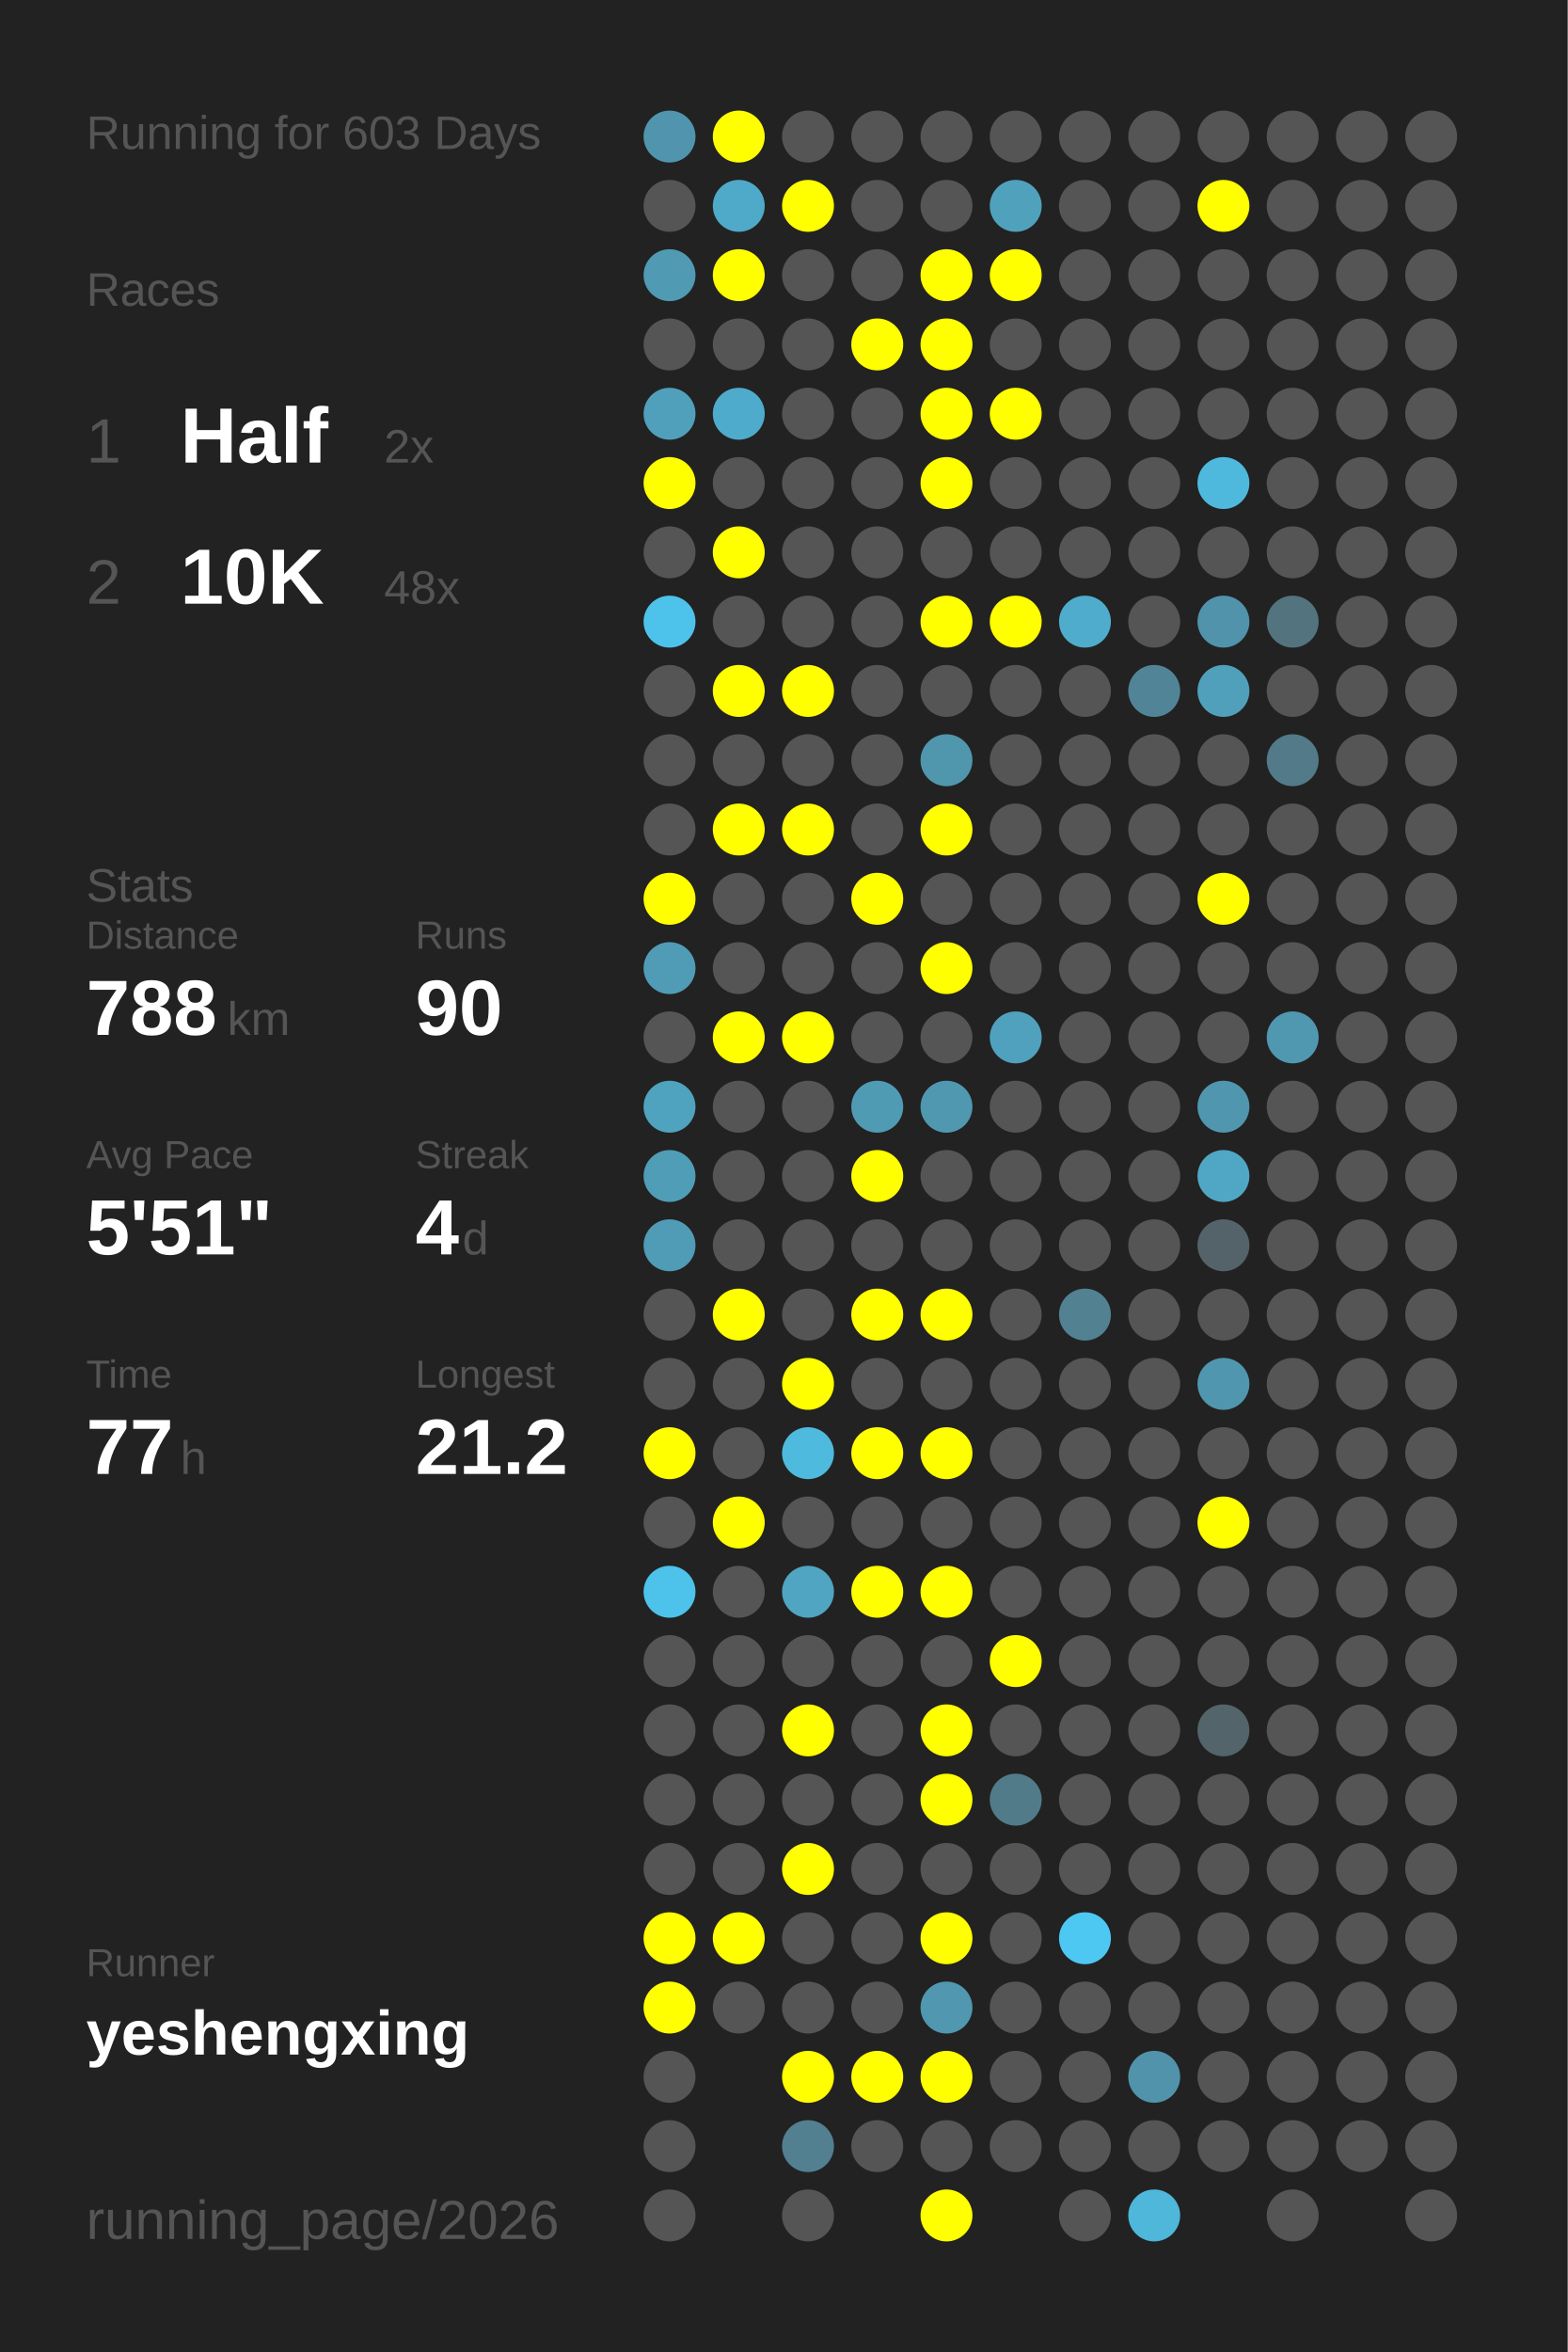
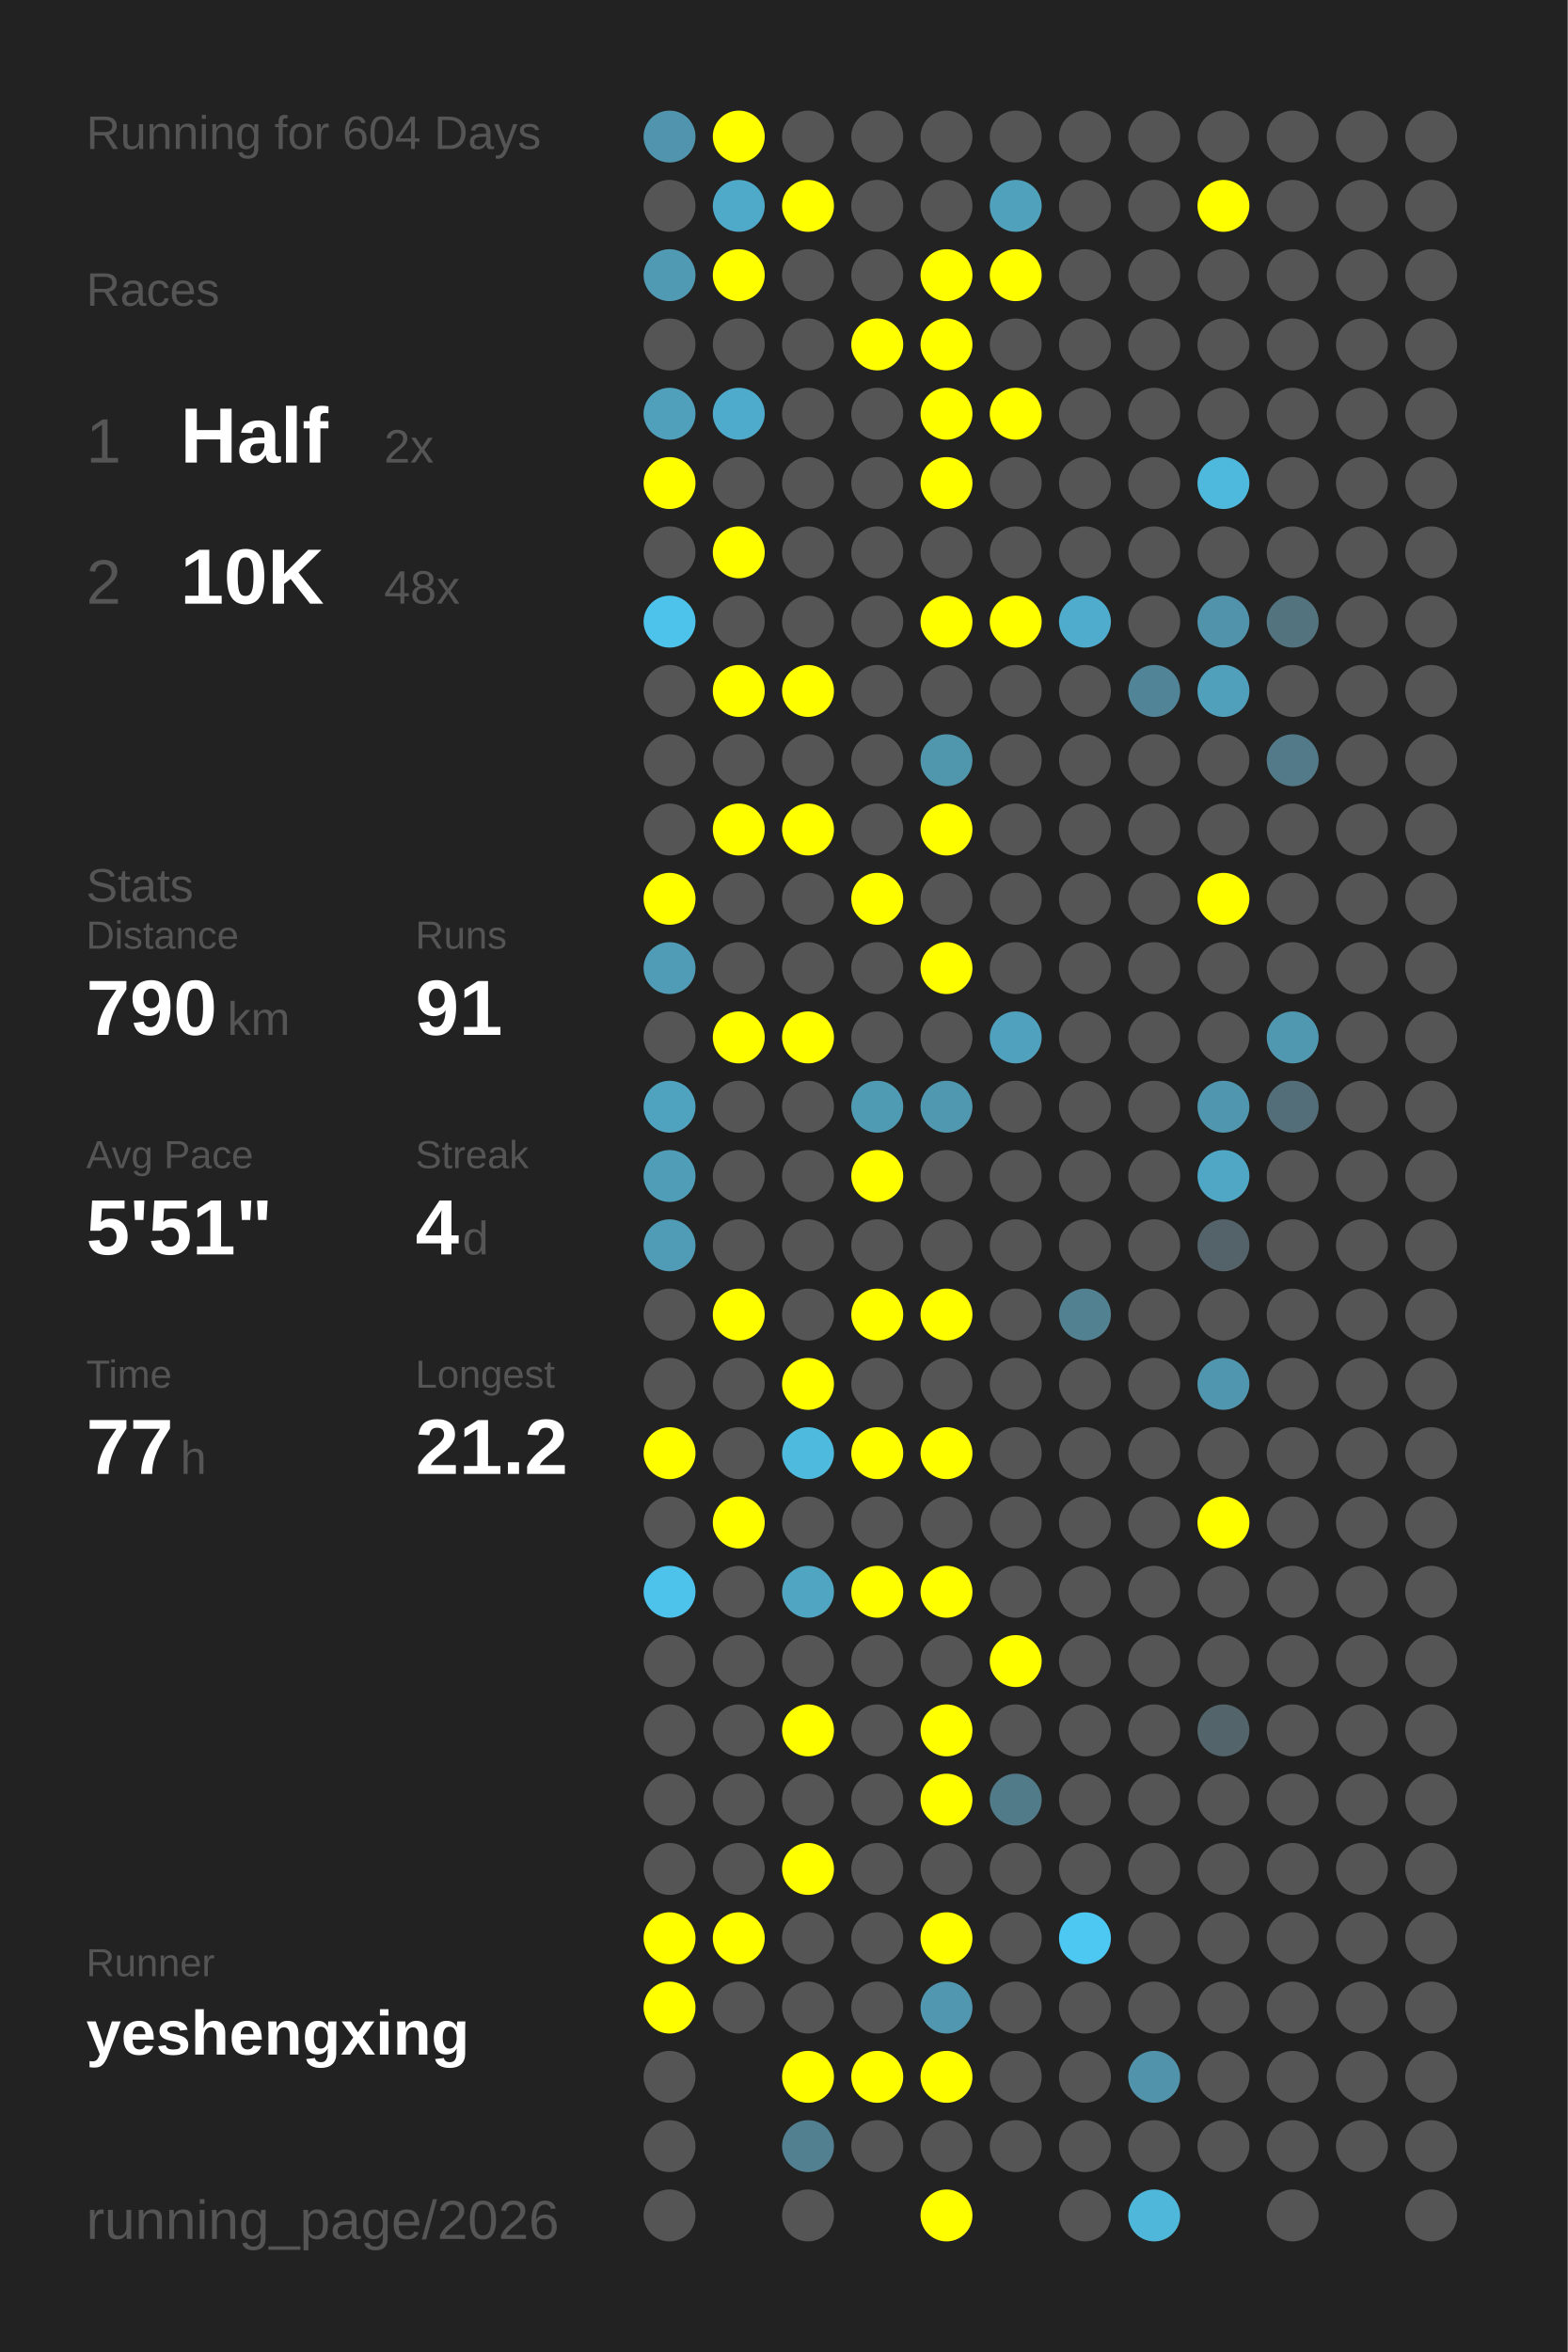
<svg xmlns="http://www.w3.org/2000/svg" baseProfile="full" height="300mm" version="1.1" viewBox="0,0,200,300" width="200mm">
  <defs />
  <rect fill="#222222" height="300" width="200" x="0" y="0" />
-   <text fill="#555555" style="font-size:6px; font-family:Arial;" x="11" y="19">Running for 603 Days</text>
+   <text fill="#555555" style="font-size:6px; font-family:Arial;" x="11" y="19">Running for 604 Days</text>
  <text fill="#555555" style="font-size:6px; font-family:Arial;" x="11" y="39">Races</text>
  <text fill="#555555" style="font-size:8px; font-family:Arial;" x="11" y="59">1</text>
  <text fill="#FFFFFF" style="font-size:10px; font-family:Arial; font-weight:bold;" x="23" y="59">Half</text>
  <text fill="#555555" style="font-size:6px; font-family:Arial;" x="49" y="59">2x</text>
  <text fill="#555555" style="font-size:8px; font-family:Arial;" x="11" y="77">2</text>
  <text fill="#FFFFFF" style="font-size:10px; font-family:Arial; font-weight:bold;" x="23" y="77">10K</text>
  <text fill="#555555" style="font-size:6px; font-family:Arial;" x="49" y="77">48x</text>
  <text fill="#555555" style="font-size:6px; font-family:Arial;" x="11" y="115">Stats</text>
  <text fill="#555555" style="font-size:5px; font-family:Arial;" x="11" y="121">Distance</text>
-   <text fill="#FFFFFF" style="font-size:10px; font-family:Arial; font-weight:bold;" x="11" y="132">788</text>
+   <text fill="#FFFFFF" style="font-size:10px; font-family:Arial; font-weight:bold;" x="11" y="132">790</text>
  <text fill="#555555" style="font-size:6px; font-family:Arial;" x="29" y="132">km</text>
  <text fill="#555555" style="font-size:5px; font-family:Arial;" x="53" y="121">Runs</text>
-   <text fill="#FFFFFF" style="font-size:10px; font-family:Arial; font-weight:bold;" x="53" y="132">90</text>
+   <text fill="#FFFFFF" style="font-size:10px; font-family:Arial; font-weight:bold;" x="53" y="132">91</text>
  <text fill="#555555" style="font-size:5px; font-family:Arial;" x="11" y="149">Avg Pace</text>
  <text fill="#FFFFFF" style="font-size:10px; font-family:Arial; font-weight:bold;" x="11" y="160">5'51"</text>
  <text fill="#555555" style="font-size:5px; font-family:Arial;" x="53" y="149">Streak</text>
  <text fill="#FFFFFF" style="font-size:10px; font-family:Arial; font-weight:bold;" x="53" y="160">4</text>
  <text fill="#555555" style="font-size:6px; font-family:Arial;" x="59" y="160">d</text>
  <text fill="#555555" style="font-size:5px; font-family:Arial;" x="11" y="177">Time</text>
  <text fill="#FFFFFF" style="font-size:10px; font-family:Arial; font-weight:bold;" x="11" y="188">77</text>
  <text fill="#555555" style="font-size:6px; font-family:Arial;" x="23" y="188">h</text>
  <text fill="#555555" style="font-size:5px; font-family:Arial;" x="53" y="177">Longest</text>
  <text fill="#FFFFFF" style="font-size:10px; font-family:Arial; font-weight:bold;" x="53" y="188">21.2</text>
  <text fill="#555555" style="font-size:5px; font-family:Arial;" x="11" y="252.065">Runner</text>
  <text fill="#FFFFFF" style="font-size:8px; font-family:Arial; font-weight:bold;" x="11" y="262.065">yeshengxing</text>
  <text fill="#555555" style="font-size:7px; font-family:Arial;" x="11" y="285.581">running_page/2026</text>
  <circle cx="85.417" cy="17.419" fill="#5095ad" r="3.312" />
  <circle cx="85.417" cy="26.258" fill="#555555" r="3.312" />
  <circle cx="85.417" cy="35.097" fill="#509ab3" r="3.312" />
  <circle cx="85.417" cy="43.935" fill="#555555" r="3.312" />
  <circle cx="85.417" cy="52.774" fill="#50a0bb" r="3.312" />
  <circle cx="85.417" cy="61.613" fill="#FFFF00" r="3.312" />
  <circle cx="85.417" cy="70.452" fill="#555555" r="3.312" />
  <circle cx="85.417" cy="79.29" fill="#4dc3eb" r="3.312" />
  <circle cx="85.417" cy="88.129" fill="#555555" r="3.312" />
  <circle cx="85.417" cy="96.968" fill="#555555" r="3.312" />
  <circle cx="85.417" cy="105.806" fill="#555555" r="3.312" />
  <circle cx="85.417" cy="114.645" fill="#FFFF00" r="3.312" />
  <circle cx="85.417" cy="123.484" fill="#509cb6" r="3.312" />
  <circle cx="85.417" cy="132.323" fill="#555555" r="3.312" />
  <circle cx="85.417" cy="141.161" fill="#4fa3bf" r="3.312" />
  <circle cx="85.417" cy="150" fill="#509db7" r="3.312" />
  <circle cx="85.417" cy="158.839" fill="#509bb5" r="3.312" />
  <circle cx="85.417" cy="167.677" fill="#555555" r="3.312" />
  <circle cx="85.417" cy="176.516" fill="#555555" r="3.312" />
  <circle cx="85.417" cy="185.355" fill="#FFFF00" r="3.312" />
  <circle cx="85.417" cy="194.194" fill="#555555" r="3.312" />
  <circle cx="85.417" cy="203.032" fill="#4dc2ea" r="3.312" />
  <circle cx="85.417" cy="211.871" fill="#555555" r="3.312" />
  <circle cx="85.417" cy="220.71" fill="#555555" r="3.312" />
  <circle cx="85.417" cy="229.548" fill="#555555" r="3.312" />
  <circle cx="85.417" cy="238.387" fill="#555555" r="3.312" />
  <circle cx="85.417" cy="247.226" fill="#FFFF00" r="3.312" />
  <circle cx="85.417" cy="256.065" fill="#FFFF00" r="3.312" />
  <circle cx="85.417" cy="264.903" fill="#555555" r="3.312" />
  <circle cx="85.417" cy="273.742" fill="#555555" r="3.312" />
  <circle cx="85.417" cy="282.581" fill="#555555" r="3.312" />
  <circle cx="94.25" cy="17.419" fill="#FFFF00" r="3.312" />
  <circle cx="94.25" cy="26.258" fill="#4fa9c8" r="3.312" />
  <circle cx="94.25" cy="35.097" fill="#FFFF00" r="3.312" />
  <circle cx="94.25" cy="43.935" fill="#555555" r="3.312" />
  <circle cx="94.25" cy="52.774" fill="#4fabcb" r="3.312" />
  <circle cx="94.25" cy="61.613" fill="#555555" r="3.312" />
  <circle cx="94.25" cy="70.452" fill="#FFFF00" r="3.312" />
  <circle cx="94.25" cy="79.29" fill="#555555" r="3.312" />
  <circle cx="94.25" cy="88.129" fill="#FFFF00" r="3.312" />
  <circle cx="94.25" cy="96.968" fill="#555555" r="3.312" />
  <circle cx="94.25" cy="105.806" fill="#FFFF00" r="3.312" />
  <circle cx="94.25" cy="114.645" fill="#555555" r="3.312" />
  <circle cx="94.25" cy="123.484" fill="#555555" r="3.312" />
  <circle cx="94.25" cy="132.323" fill="#FFFF00" r="3.312" />
  <circle cx="94.25" cy="141.161" fill="#555555" r="3.312" />
  <circle cx="94.25" cy="150" fill="#555555" r="3.312" />
  <circle cx="94.25" cy="158.839" fill="#555555" r="3.312" />
  <circle cx="94.25" cy="167.677" fill="#FFFF00" r="3.312" />
  <circle cx="94.25" cy="176.516" fill="#555555" r="3.312" />
  <circle cx="94.25" cy="185.355" fill="#555555" r="3.312" />
  <circle cx="94.25" cy="194.194" fill="#FFFF00" r="3.312" />
  <circle cx="94.25" cy="203.032" fill="#555555" r="3.312" />
  <circle cx="94.25" cy="211.871" fill="#555555" r="3.312" />
  <circle cx="94.25" cy="220.71" fill="#555555" r="3.312" />
  <circle cx="94.25" cy="229.548" fill="#555555" r="3.312" />
  <circle cx="94.25" cy="238.387" fill="#555555" r="3.312" />
  <circle cx="94.25" cy="247.226" fill="#FFFF00" r="3.312" />
  <circle cx="94.25" cy="256.065" fill="#555555" r="3.312" />
  <circle cx="103.083" cy="17.419" fill="#555555" r="3.312" />
  <circle cx="103.083" cy="26.258" fill="#FFFF00" r="3.312" />
  <circle cx="103.083" cy="35.097" fill="#555555" r="3.312" />
  <circle cx="103.083" cy="43.935" fill="#555555" r="3.312" />
  <circle cx="103.083" cy="52.774" fill="#555555" r="3.312" />
  <circle cx="103.083" cy="61.613" fill="#555555" r="3.312" />
  <circle cx="103.083" cy="70.452" fill="#555555" r="3.312" />
  <circle cx="103.083" cy="79.29" fill="#555555" r="3.312" />
  <circle cx="103.083" cy="88.129" fill="#FFFF00" r="3.312" />
  <circle cx="103.083" cy="96.968" fill="#555555" r="3.312" />
  <circle cx="103.083" cy="105.806" fill="#FFFF00" r="3.312" />
  <circle cx="103.083" cy="114.645" fill="#555555" r="3.312" />
  <circle cx="103.083" cy="123.484" fill="#555555" r="3.312" />
  <circle cx="103.083" cy="132.323" fill="#FFFF00" r="3.312" />
  <circle cx="103.083" cy="141.161" fill="#555555" r="3.312" />
  <circle cx="103.083" cy="150" fill="#555555" r="3.312" />
  <circle cx="103.083" cy="158.839" fill="#555555" r="3.312" />
  <circle cx="103.083" cy="167.677" fill="#555555" r="3.312" />
  <circle cx="103.083" cy="176.516" fill="#FFFF00" r="3.312" />
  <circle cx="103.083" cy="185.355" fill="#4ebade" r="3.312" />
  <circle cx="103.083" cy="194.194" fill="#555555" r="3.312" />
  <circle cx="103.083" cy="203.032" fill="#4fa5c2" r="3.312" />
  <circle cx="103.083" cy="211.871" fill="#555555" r="3.312" />
  <circle cx="103.083" cy="220.71" fill="#FFFF00" r="3.312" />
  <circle cx="103.083" cy="229.548" fill="#555555" r="3.312" />
  <circle cx="103.083" cy="238.387" fill="#FFFF00" r="3.312" />
  <circle cx="103.083" cy="247.226" fill="#555555" r="3.312" />
  <circle cx="103.083" cy="256.065" fill="#555555" r="3.312" />
  <circle cx="103.083" cy="264.903" fill="#FFFF00" r="3.312" />
  <circle cx="103.083" cy="273.742" fill="#528090" r="3.312" />
  <circle cx="103.083" cy="282.581" fill="#555555" r="3.312" />
  <circle cx="111.917" cy="17.419" fill="#555555" r="3.312" />
  <circle cx="111.917" cy="26.258" fill="#555555" r="3.312" />
  <circle cx="111.917" cy="35.097" fill="#555555" r="3.312" />
  <circle cx="111.917" cy="43.935" fill="#FFFF00" r="3.312" />
  <circle cx="111.917" cy="52.774" fill="#555555" r="3.312" />
  <circle cx="111.917" cy="61.613" fill="#555555" r="3.312" />
  <circle cx="111.917" cy="70.452" fill="#555555" r="3.312" />
  <circle cx="111.917" cy="79.29" fill="#555555" r="3.312" />
  <circle cx="111.917" cy="88.129" fill="#555555" r="3.312" />
  <circle cx="111.917" cy="96.968" fill="#555555" r="3.312" />
  <circle cx="111.917" cy="105.806" fill="#555555" r="3.312" />
  <circle cx="111.917" cy="114.645" fill="#FFFF00" r="3.312" />
  <circle cx="111.917" cy="123.484" fill="#555555" r="3.312" />
  <circle cx="111.917" cy="132.323" fill="#555555" r="3.312" />
  <circle cx="111.917" cy="141.161" fill="#509bb4" r="3.312" />
  <circle cx="111.917" cy="150" fill="#FFFF00" r="3.312" />
  <circle cx="111.917" cy="158.839" fill="#555555" r="3.312" />
  <circle cx="111.917" cy="167.677" fill="#FFFF00" r="3.312" />
  <circle cx="111.917" cy="176.516" fill="#555555" r="3.312" />
  <circle cx="111.917" cy="185.355" fill="#FFFF00" r="3.312" />
  <circle cx="111.917" cy="194.194" fill="#555555" r="3.312" />
  <circle cx="111.917" cy="203.032" fill="#FFFF00" r="3.312" />
  <circle cx="111.917" cy="211.871" fill="#555555" r="3.312" />
  <circle cx="111.917" cy="220.71" fill="#555555" r="3.312" />
  <circle cx="111.917" cy="229.548" fill="#555555" r="3.312" />
  <circle cx="111.917" cy="238.387" fill="#555555" r="3.312" />
  <circle cx="111.917" cy="247.226" fill="#555555" r="3.312" />
  <circle cx="111.917" cy="256.065" fill="#555555" r="3.312" />
  <circle cx="111.917" cy="264.903" fill="#FFFF00" r="3.312" />
  <circle cx="111.917" cy="273.742" fill="#555555" r="3.312" />
  <circle cx="120.75" cy="17.419" fill="#555555" r="3.312" />
  <circle cx="120.75" cy="26.258" fill="#555555" r="3.312" />
  <circle cx="120.75" cy="35.097" fill="#FFFF00" r="3.312" />
  <circle cx="120.75" cy="43.935" fill="#FFFF00" r="3.312" />
  <circle cx="120.75" cy="52.774" fill="#FFFF00" r="3.312" />
  <circle cx="120.75" cy="61.613" fill="#FFFF00" r="3.312" />
  <circle cx="120.75" cy="70.452" fill="#555555" r="3.312" />
  <circle cx="120.75" cy="79.29" fill="#FFFF00" r="3.312" />
  <circle cx="120.75" cy="88.129" fill="#555555" r="3.312" />
  <circle cx="120.75" cy="96.968" fill="#5096ad" r="3.312" />
  <circle cx="120.75" cy="105.806" fill="#FFFF00" r="3.312" />
  <circle cx="120.75" cy="114.645" fill="#555555" r="3.312" />
  <circle cx="120.75" cy="123.484" fill="#FFFF00" r="3.312" />
  <circle cx="120.75" cy="132.323" fill="#555555" r="3.312" />
  <circle cx="120.75" cy="141.161" fill="#5098b0" r="3.312" />
  <circle cx="120.75" cy="150" fill="#555555" r="3.312" />
  <circle cx="120.75" cy="158.839" fill="#555555" r="3.312" />
  <circle cx="120.75" cy="167.677" fill="#FFFF00" r="3.312" />
  <circle cx="120.75" cy="176.516" fill="#555555" r="3.312" />
  <circle cx="120.75" cy="185.355" fill="#FFFF00" r="3.312" />
  <circle cx="120.75" cy="194.194" fill="#555555" r="3.312" />
  <circle cx="120.75" cy="203.032" fill="#FFFF00" r="3.312" />
  <circle cx="120.75" cy="211.871" fill="#555555" r="3.312" />
  <circle cx="120.75" cy="220.71" fill="#FFFF00" r="3.312" />
  <circle cx="120.75" cy="229.548" fill="#FFFF00" r="3.312" />
  <circle cx="120.75" cy="238.387" fill="#555555" r="3.312" />
  <circle cx="120.75" cy="247.226" fill="#FFFF00" r="3.312" />
  <circle cx="120.75" cy="256.065" fill="#5097af" r="3.312" />
  <circle cx="120.75" cy="264.903" fill="#FFFF00" r="3.312" />
  <circle cx="120.75" cy="273.742" fill="#555555" r="3.312" />
  <circle cx="120.75" cy="282.581" fill="#FFFF00" r="3.312" />
  <circle cx="129.583" cy="17.419" fill="#555555" r="3.312" />
  <circle cx="129.583" cy="26.258" fill="#50a1bc" r="3.312" />
  <circle cx="129.583" cy="35.097" fill="#FFFF00" r="3.312" />
  <circle cx="129.583" cy="43.935" fill="#555555" r="3.312" />
  <circle cx="129.583" cy="52.774" fill="#FFFF00" r="3.312" />
  <circle cx="129.583" cy="61.613" fill="#555555" r="3.312" />
  <circle cx="129.583" cy="70.452" fill="#555555" r="3.312" />
  <circle cx="129.583" cy="79.29" fill="#FFFF00" r="3.312" />
  <circle cx="129.583" cy="88.129" fill="#555555" r="3.312" />
  <circle cx="129.583" cy="96.968" fill="#555555" r="3.312" />
  <circle cx="129.583" cy="105.806" fill="#555555" r="3.312" />
  <circle cx="129.583" cy="114.645" fill="#555555" r="3.312" />
  <circle cx="129.583" cy="123.484" fill="#555555" r="3.312" />
  <circle cx="129.583" cy="132.323" fill="#50a1bd" r="3.312" />
  <circle cx="129.583" cy="141.161" fill="#555555" r="3.312" />
  <circle cx="129.583" cy="150" fill="#555555" r="3.312" />
  <circle cx="129.583" cy="158.839" fill="#555555" r="3.312" />
  <circle cx="129.583" cy="167.677" fill="#555555" r="3.312" />
  <circle cx="129.583" cy="176.516" fill="#555555" r="3.312" />
  <circle cx="129.583" cy="185.355" fill="#555555" r="3.312" />
  <circle cx="129.583" cy="194.194" fill="#555555" r="3.312" />
  <circle cx="129.583" cy="203.032" fill="#555555" r="3.312" />
  <circle cx="129.583" cy="211.871" fill="#FFFF00" r="3.312" />
  <circle cx="129.583" cy="220.71" fill="#555555" r="3.312" />
  <circle cx="129.583" cy="229.548" fill="#527b89" r="3.312" />
  <circle cx="129.583" cy="238.387" fill="#555555" r="3.312" />
  <circle cx="129.583" cy="247.226" fill="#555555" r="3.312" />
  <circle cx="129.583" cy="256.065" fill="#555555" r="3.312" />
  <circle cx="129.583" cy="264.903" fill="#555555" r="3.312" />
  <circle cx="129.583" cy="273.742" fill="#555555" r="3.312" />
  <circle cx="138.417" cy="17.419" fill="#555555" r="3.312" />
  <circle cx="138.417" cy="26.258" fill="#555555" r="3.312" />
  <circle cx="138.417" cy="35.097" fill="#555555" r="3.312" />
  <circle cx="138.417" cy="43.935" fill="#555555" r="3.312" />
  <circle cx="138.417" cy="52.774" fill="#555555" r="3.312" />
  <circle cx="138.417" cy="61.613" fill="#555555" r="3.312" />
  <circle cx="138.417" cy="70.452" fill="#555555" r="3.312" />
  <circle cx="138.417" cy="79.29" fill="#4faccc" r="3.312" />
  <circle cx="138.417" cy="88.129" fill="#555555" r="3.312" />
  <circle cx="138.417" cy="96.968" fill="#555555" r="3.312" />
  <circle cx="138.417" cy="105.806" fill="#555555" r="3.312" />
  <circle cx="138.417" cy="114.645" fill="#555555" r="3.312" />
  <circle cx="138.417" cy="123.484" fill="#555555" r="3.312" />
  <circle cx="138.417" cy="132.323" fill="#555555" r="3.312" />
  <circle cx="138.417" cy="141.161" fill="#555555" r="3.312" />
  <circle cx="138.417" cy="150" fill="#555555" r="3.312" />
  <circle cx="138.417" cy="158.839" fill="#555555" r="3.312" />
  <circle cx="138.417" cy="167.677" fill="#528191" r="3.312" />
  <circle cx="138.417" cy="176.516" fill="#555555" r="3.312" />
  <circle cx="138.417" cy="185.355" fill="#555555" r="3.312" />
  <circle cx="138.417" cy="194.194" fill="#555555" r="3.312" />
  <circle cx="138.417" cy="203.032" fill="#555555" r="3.312" />
  <circle cx="138.417" cy="211.871" fill="#555555" r="3.312" />
  <circle cx="138.417" cy="220.71" fill="#555555" r="3.312" />
  <circle cx="138.417" cy="229.548" fill="#555555" r="3.312" />
  <circle cx="138.417" cy="238.387" fill="#555555" r="3.312" />
  <circle cx="138.417" cy="247.226" fill="#4dc8f2" r="3.312" />
  <circle cx="138.417" cy="256.065" fill="#555555" r="3.312" />
  <circle cx="138.417" cy="264.903" fill="#555555" r="3.312" />
  <circle cx="138.417" cy="273.742" fill="#555555" r="3.312" />
  <circle cx="138.417" cy="282.581" fill="#555555" r="3.312" />
  <circle cx="147.25" cy="17.419" fill="#555555" r="3.312" />
  <circle cx="147.25" cy="26.258" fill="#555555" r="3.312" />
  <circle cx="147.25" cy="35.097" fill="#555555" r="3.312" />
  <circle cx="147.25" cy="43.935" fill="#555555" r="3.312" />
  <circle cx="147.25" cy="52.774" fill="#555555" r="3.312" />
  <circle cx="147.25" cy="61.613" fill="#555555" r="3.312" />
  <circle cx="147.25" cy="70.452" fill="#555555" r="3.312" />
  <circle cx="147.25" cy="79.29" fill="#555555" r="3.312" />
  <circle cx="147.25" cy="88.129" fill="#518496" r="3.312" />
  <circle cx="147.25" cy="96.968" fill="#555555" r="3.312" />
  <circle cx="147.25" cy="105.806" fill="#555555" r="3.312" />
  <circle cx="147.25" cy="114.645" fill="#555555" r="3.312" />
  <circle cx="147.25" cy="123.484" fill="#555555" r="3.312" />
  <circle cx="147.25" cy="132.323" fill="#555555" r="3.312" />
  <circle cx="147.25" cy="141.161" fill="#555555" r="3.312" />
  <circle cx="147.25" cy="150" fill="#555555" r="3.312" />
  <circle cx="147.25" cy="158.839" fill="#555555" r="3.312" />
  <circle cx="147.25" cy="167.677" fill="#555555" r="3.312" />
  <circle cx="147.25" cy="176.516" fill="#555555" r="3.312" />
  <circle cx="147.25" cy="185.355" fill="#555555" r="3.312" />
  <circle cx="147.25" cy="194.194" fill="#555555" r="3.312" />
  <circle cx="147.25" cy="203.032" fill="#555555" r="3.312" />
  <circle cx="147.25" cy="211.871" fill="#555555" r="3.312" />
  <circle cx="147.25" cy="220.71" fill="#555555" r="3.312" />
  <circle cx="147.25" cy="229.548" fill="#555555" r="3.312" />
  <circle cx="147.25" cy="238.387" fill="#555555" r="3.312" />
  <circle cx="147.25" cy="247.226" fill="#555555" r="3.312" />
  <circle cx="147.25" cy="256.065" fill="#555555" r="3.312" />
  <circle cx="147.25" cy="264.903" fill="#5093aa" r="3.312" />
  <circle cx="147.25" cy="273.742" fill="#555555" r="3.312" />
  <circle cx="147.25" cy="282.581" fill="#4eb7da" r="3.312" />
  <circle cx="156.083" cy="17.419" fill="#555555" r="3.312" />
  <circle cx="156.083" cy="26.258" fill="#FFFF00" r="3.312" />
  <circle cx="156.083" cy="35.097" fill="#555555" r="3.312" />
  <circle cx="156.083" cy="43.935" fill="#555555" r="3.312" />
  <circle cx="156.083" cy="52.774" fill="#555555" r="3.312" />
  <circle cx="156.083" cy="61.613" fill="#4eb9dd" r="3.312" />
  <circle cx="156.083" cy="70.452" fill="#555555" r="3.312" />
  <circle cx="156.083" cy="79.29" fill="#5093aa" r="3.312" />
  <circle cx="156.083" cy="88.129" fill="#50a0bb" r="3.312" />
  <circle cx="156.083" cy="96.968" fill="#555555" r="3.312" />
  <circle cx="156.083" cy="105.806" fill="#555555" r="3.312" />
  <circle cx="156.083" cy="114.645" fill="#FFFF00" r="3.312" />
  <circle cx="156.083" cy="123.484" fill="#555555" r="3.312" />
  <circle cx="156.083" cy="132.323" fill="#555555" r="3.312" />
  <circle cx="156.083" cy="141.161" fill="#5096ae" r="3.312" />
  <circle cx="156.083" cy="150" fill="#4fa7c5" r="3.312" />
  <circle cx="156.083" cy="158.839" fill="#546369" r="3.312" />
  <circle cx="156.083" cy="167.677" fill="#555555" r="3.312" />
  <circle cx="156.083" cy="176.516" fill="#5096ae" r="3.312" />
  <circle cx="156.083" cy="185.355" fill="#555555" r="3.312" />
  <circle cx="156.083" cy="194.194" fill="#FFFF00" r="3.312" />
  <circle cx="156.083" cy="203.032" fill="#555555" r="3.312" />
  <circle cx="156.083" cy="211.871" fill="#555555" r="3.312" />
  <circle cx="156.083" cy="220.71" fill="#53646a" r="3.312" />
  <circle cx="156.083" cy="229.548" fill="#555555" r="3.312" />
  <circle cx="156.083" cy="238.387" fill="#555555" r="3.312" />
  <circle cx="156.083" cy="247.226" fill="#555555" r="3.312" />
  <circle cx="156.083" cy="256.065" fill="#555555" r="3.312" />
  <circle cx="156.083" cy="264.903" fill="#555555" r="3.312" />
  <circle cx="156.083" cy="273.742" fill="#555555" r="3.312" />
  <circle cx="164.917" cy="17.419" fill="#555555" r="3.312" />
  <circle cx="164.917" cy="26.258" fill="#555555" r="3.312" />
  <circle cx="164.917" cy="35.097" fill="#555555" r="3.312" />
  <circle cx="164.917" cy="43.935" fill="#555555" r="3.312" />
  <circle cx="164.917" cy="52.774" fill="#555555" r="3.312" />
  <circle cx="164.917" cy="61.613" fill="#555555" r="3.312" />
  <circle cx="164.917" cy="70.452" fill="#555555" r="3.312" />
  <circle cx="164.917" cy="79.29" fill="#53737f" r="3.312" />
  <circle cx="164.917" cy="88.129" fill="#555555" r="3.312" />
  <circle cx="164.917" cy="96.968" fill="#527a88" r="3.312" />
  <circle cx="164.917" cy="105.806" fill="#555555" r="3.312" />
  <circle cx="164.917" cy="114.645" fill="#555555" r="3.312" />
  <circle cx="164.917" cy="123.484" fill="#555555" r="3.312" />
  <circle cx="164.917" cy="132.323" fill="#5097b0" r="3.312" />
-   <circle cx="164.917" cy="141.161" fill="#555555" r="3.312" />
+   <circle cx="164.917" cy="141.161" fill="#536e78" r="3.312" />
  <circle cx="164.917" cy="150" fill="#555555" r="3.312" />
  <circle cx="164.917" cy="158.839" fill="#555555" r="3.312" />
  <circle cx="164.917" cy="167.677" fill="#555555" r="3.312" />
  <circle cx="164.917" cy="176.516" fill="#555555" r="3.312" />
  <circle cx="164.917" cy="185.355" fill="#555555" r="3.312" />
  <circle cx="164.917" cy="194.194" fill="#555555" r="3.312" />
  <circle cx="164.917" cy="203.032" fill="#555555" r="3.312" />
  <circle cx="164.917" cy="211.871" fill="#555555" r="3.312" />
  <circle cx="164.917" cy="220.71" fill="#555555" r="3.312" />
  <circle cx="164.917" cy="229.548" fill="#555555" r="3.312" />
  <circle cx="164.917" cy="238.387" fill="#555555" r="3.312" />
  <circle cx="164.917" cy="247.226" fill="#555555" r="3.312" />
  <circle cx="164.917" cy="256.065" fill="#555555" r="3.312" />
  <circle cx="164.917" cy="264.903" fill="#555555" r="3.312" />
  <circle cx="164.917" cy="273.742" fill="#555555" r="3.312" />
  <circle cx="164.917" cy="282.581" fill="#555555" r="3.312" />
  <circle cx="173.75" cy="17.419" fill="#555555" r="3.312" />
  <circle cx="173.75" cy="26.258" fill="#555555" r="3.312" />
  <circle cx="173.75" cy="35.097" fill="#555555" r="3.312" />
  <circle cx="173.75" cy="43.935" fill="#555555" r="3.312" />
  <circle cx="173.75" cy="52.774" fill="#555555" r="3.312" />
  <circle cx="173.75" cy="61.613" fill="#555555" r="3.312" />
  <circle cx="173.75" cy="70.452" fill="#555555" r="3.312" />
  <circle cx="173.75" cy="79.29" fill="#555555" r="3.312" />
  <circle cx="173.75" cy="88.129" fill="#555555" r="3.312" />
  <circle cx="173.75" cy="96.968" fill="#555555" r="3.312" />
  <circle cx="173.75" cy="105.806" fill="#555555" r="3.312" />
  <circle cx="173.75" cy="114.645" fill="#555555" r="3.312" />
  <circle cx="173.75" cy="123.484" fill="#555555" r="3.312" />
  <circle cx="173.75" cy="132.323" fill="#555555" r="3.312" />
  <circle cx="173.75" cy="141.161" fill="#555555" r="3.312" />
  <circle cx="173.75" cy="150" fill="#555555" r="3.312" />
  <circle cx="173.75" cy="158.839" fill="#555555" r="3.312" />
  <circle cx="173.75" cy="167.677" fill="#555555" r="3.312" />
  <circle cx="173.75" cy="176.516" fill="#555555" r="3.312" />
  <circle cx="173.75" cy="185.355" fill="#555555" r="3.312" />
  <circle cx="173.75" cy="194.194" fill="#555555" r="3.312" />
  <circle cx="173.75" cy="203.032" fill="#555555" r="3.312" />
  <circle cx="173.75" cy="211.871" fill="#555555" r="3.312" />
  <circle cx="173.75" cy="220.71" fill="#555555" r="3.312" />
  <circle cx="173.75" cy="229.548" fill="#555555" r="3.312" />
  <circle cx="173.75" cy="238.387" fill="#555555" r="3.312" />
  <circle cx="173.75" cy="247.226" fill="#555555" r="3.312" />
  <circle cx="173.75" cy="256.065" fill="#555555" r="3.312" />
  <circle cx="173.75" cy="264.903" fill="#555555" r="3.312" />
  <circle cx="173.75" cy="273.742" fill="#555555" r="3.312" />
  <circle cx="182.583" cy="17.419" fill="#555555" r="3.312" />
  <circle cx="182.583" cy="26.258" fill="#555555" r="3.312" />
  <circle cx="182.583" cy="35.097" fill="#555555" r="3.312" />
  <circle cx="182.583" cy="43.935" fill="#555555" r="3.312" />
  <circle cx="182.583" cy="52.774" fill="#555555" r="3.312" />
  <circle cx="182.583" cy="61.613" fill="#555555" r="3.312" />
  <circle cx="182.583" cy="70.452" fill="#555555" r="3.312" />
  <circle cx="182.583" cy="79.29" fill="#555555" r="3.312" />
  <circle cx="182.583" cy="88.129" fill="#555555" r="3.312" />
  <circle cx="182.583" cy="96.968" fill="#555555" r="3.312" />
  <circle cx="182.583" cy="105.806" fill="#555555" r="3.312" />
  <circle cx="182.583" cy="114.645" fill="#555555" r="3.312" />
  <circle cx="182.583" cy="123.484" fill="#555555" r="3.312" />
  <circle cx="182.583" cy="132.323" fill="#555555" r="3.312" />
  <circle cx="182.583" cy="141.161" fill="#555555" r="3.312" />
  <circle cx="182.583" cy="150" fill="#555555" r="3.312" />
  <circle cx="182.583" cy="158.839" fill="#555555" r="3.312" />
  <circle cx="182.583" cy="167.677" fill="#555555" r="3.312" />
  <circle cx="182.583" cy="176.516" fill="#555555" r="3.312" />
  <circle cx="182.583" cy="185.355" fill="#555555" r="3.312" />
  <circle cx="182.583" cy="194.194" fill="#555555" r="3.312" />
  <circle cx="182.583" cy="203.032" fill="#555555" r="3.312" />
  <circle cx="182.583" cy="211.871" fill="#555555" r="3.312" />
  <circle cx="182.583" cy="220.71" fill="#555555" r="3.312" />
  <circle cx="182.583" cy="229.548" fill="#555555" r="3.312" />
  <circle cx="182.583" cy="238.387" fill="#555555" r="3.312" />
  <circle cx="182.583" cy="247.226" fill="#555555" r="3.312" />
  <circle cx="182.583" cy="256.065" fill="#555555" r="3.312" />
  <circle cx="182.583" cy="264.903" fill="#555555" r="3.312" />
  <circle cx="182.583" cy="273.742" fill="#555555" r="3.312" />
  <circle cx="182.583" cy="282.581" fill="#555555" r="3.312" />
</svg>
